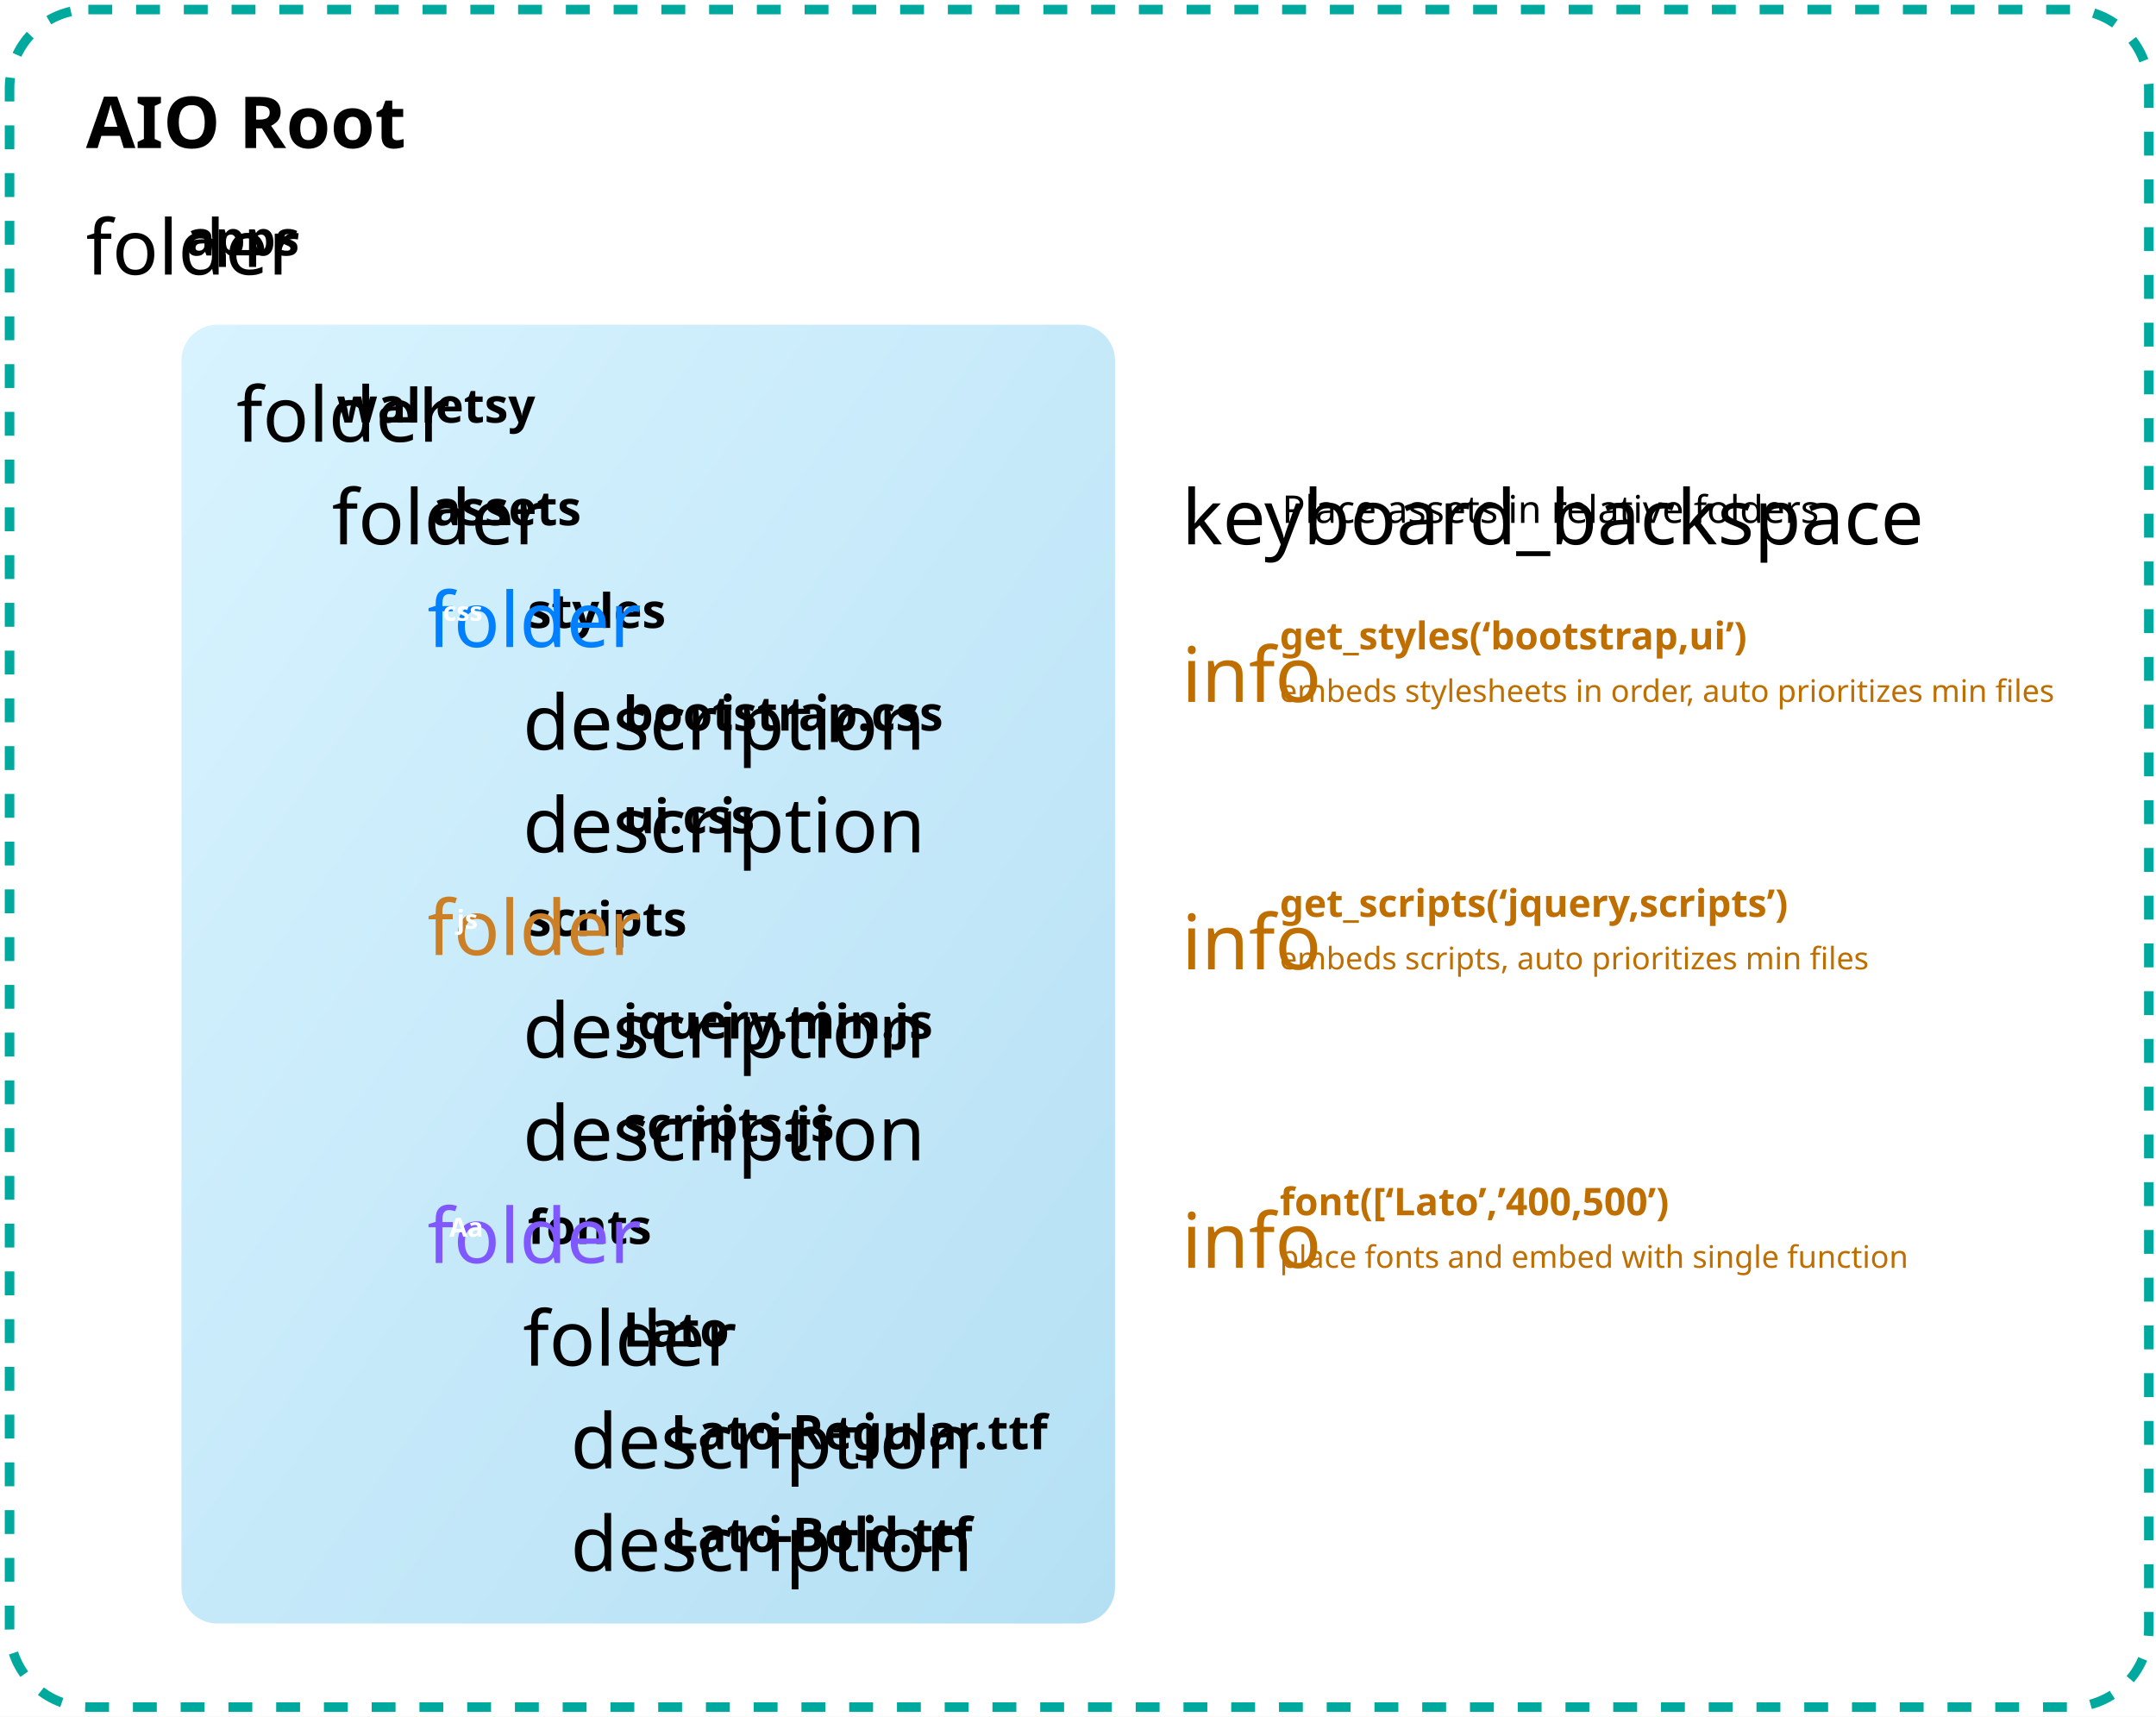
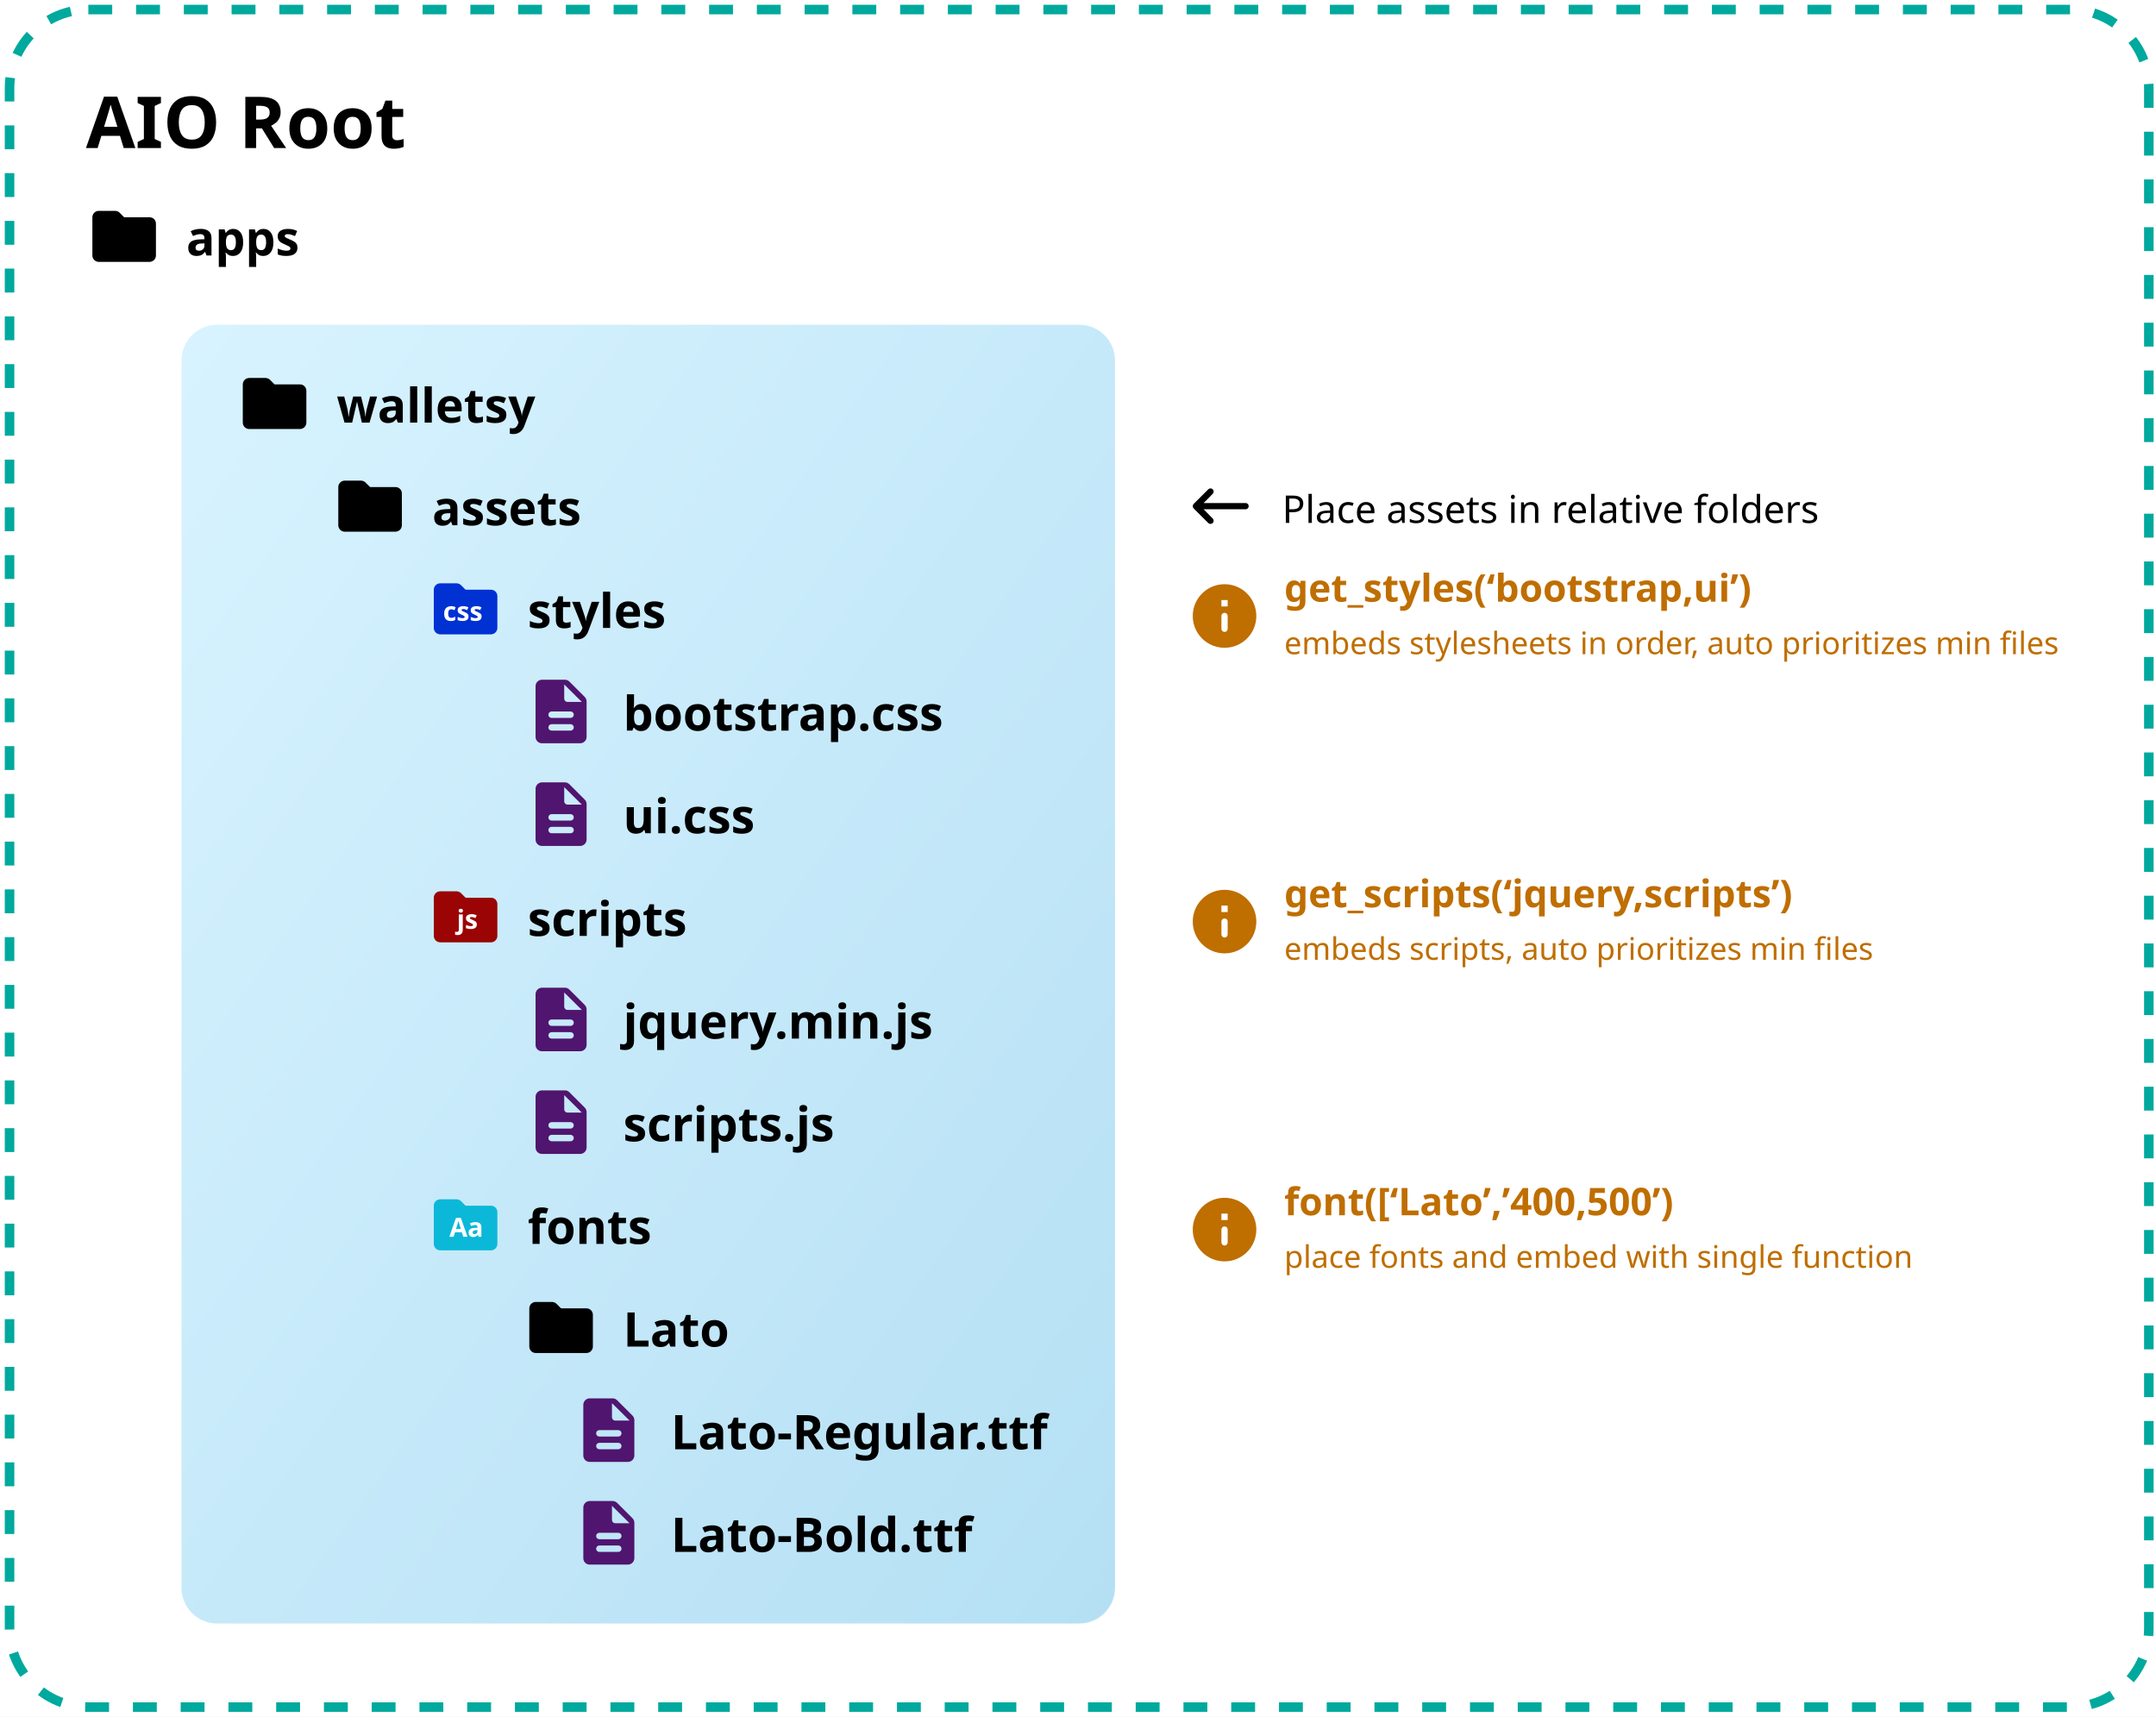
<svg xmlns="http://www.w3.org/2000/svg" width="903" height="719" viewBox="0 0 903 719">
  <defs>
    <linearGradient id="linear-gradient" x2="1" y2="0.984" gradientUnits="objectBoundingBox">
      <stop offset="0" stop-color="#d8f3ff" />
      <stop offset="1" stop-color="#b5e0f4" />
    </linearGradient>
    <clipPath id="clip-assets">
      <rect width="903" height="719" />
    </clipPath>
  </defs>
  <g id="assets" clip-path="url(#clip-assets)">
    <rect width="903" height="719" fill="#fff" />
    <g id="Rectangle_1" data-name="Rectangle 1" transform="translate(2 2)" fill="none" stroke="#00a99d" stroke-width="4" stroke-dasharray="10 10">
      <rect width="900" height="715" rx="35" stroke="none" />
      <rect x="2" y="2" width="896" height="711" rx="33" fill="none" />
    </g>
    <rect id="Rectangle_2" data-name="Rectangle 2" width="391" height="544" rx="15" transform="translate(76 136)" fill="url(#linear-gradient)" />
    <text id="AIO_Root" data-name="AIO Root" transform="translate(36 62)" font-size="30" font-family="Poppins-SemiBold, Poppins" font-weight="600">
      <tspan x="0" y="0">AIO Root</tspan>
    </text>
-     <g id="Component_1_40" data-name="Component 1 – 40" transform="translate(36 83)">
-       <text id="apps" transform="translate(42 24)" font-size="20" font-family="Poppins-SemiBold, Poppins" font-weight="600">
+     <g id="File_Folder" data-name="File Folder" transform="translate(38.688 86)">
+       <text id="apps" transform="translate(39.313 21)" font-size="20" font-family="Poppins-SemiBold, Poppins" font-weight="600">
        <tspan x="0" y="0">apps</tspan>
      </text>
-       <text id="folder" transform="translate(0 32)" font-size="32" font-family="MaterialIconsRound-Regular, Material Icons Round">
-         <tspan x="0" y="0">folder</tspan>
-       </text>
+       <path id="Path_2" data-name="Path 2" d="M14.125-25.875a2.71,2.71,0,0,0-1.875-.812H5.313A2.7,2.7,0,0,0,2.688-24V-8A2.7,2.7,0,0,0,5.313-5.312H26.688A2.7,2.7,0,0,0,29.313-8V-21.312A2.655,2.655,0,0,0,26.688-24H16Z" transform="translate(-2.688 29)" />
    </g>
-     <g id="Component_1_41" data-name="Component 1 – 41" transform="translate(99 153)">
-       <text id="walletsy" transform="translate(42 24)" font-size="20" font-family="Poppins-SemiBold, Poppins" font-weight="600">
+     <g id="File_Folder-2" data-name="File Folder" transform="translate(101.688 156)">
+       <text id="walletsy" transform="translate(39.313 21)" font-size="20" font-family="Poppins-SemiBold, Poppins" font-weight="600">
        <tspan x="0" y="0">walletsy</tspan>
      </text>
-       <text id="folder-2" data-name="folder" transform="translate(0 32)" font-size="32" font-family="MaterialIconsRound-Regular, Material Icons Round">
-         <tspan x="0" y="0">folder</tspan>
-       </text>
+       <path id="Path_2-2" data-name="Path 2" d="M14.125-25.875a2.71,2.71,0,0,0-1.875-.812H5.313A2.7,2.7,0,0,0,2.688-24V-8A2.7,2.7,0,0,0,5.313-5.312H26.688A2.7,2.7,0,0,0,29.313-8V-21.312A2.655,2.655,0,0,0,26.688-24H16Z" transform="translate(-2.688 29)" />
    </g>
-     <g id="Component_1_43" data-name="Component 1 – 43" transform="translate(139 196)">
-       <text id="assets-2" data-name="assets" transform="translate(42 24)" font-size="20" font-family="Poppins-SemiBold, Poppins" font-weight="600">
+     <g id="File_Folder-3" data-name="File Folder" transform="translate(141.688 199)">
+       <text id="assets-2" data-name="assets" transform="translate(39.313 21)" font-size="20" font-family="Poppins-SemiBold, Poppins" font-weight="600">
        <tspan x="0" y="0">assets</tspan>
      </text>
-       <text id="folder-3" data-name="folder" transform="translate(0 32)" font-size="32" font-family="MaterialIconsRound-Regular, Material Icons Round">
-         <tspan x="0" y="0">folder</tspan>
-       </text>
+       <path id="Path_2-3" data-name="Path 2" d="M14.125-25.875a2.71,2.71,0,0,0-1.875-.812H5.313A2.7,2.7,0,0,0,2.688-24V-8A2.7,2.7,0,0,0,5.313-5.312H26.688A2.7,2.7,0,0,0,29.313-8V-21.312A2.655,2.655,0,0,0,26.688-24H16Z" transform="translate(-2.688 29)" />
    </g>
-     <g id="Component_1_77" data-name="Component 1 – 77" transform="translate(219 540)">
-       <text id="Lato" transform="translate(42 24)" font-size="20" font-family="Poppins-SemiBold, Poppins" font-weight="600">
+     <g id="File_Folder-4" data-name="File Folder" transform="translate(221.688 543)">
+       <text id="Lato" transform="translate(39.313 21)" font-size="20" font-family="Poppins-SemiBold, Poppins" font-weight="600">
        <tspan x="0" y="0">Lato</tspan>
      </text>
-       <text id="folder-4" data-name="folder" transform="translate(0 32)" font-size="32" font-family="MaterialIconsRound-Regular, Material Icons Round">
-         <tspan x="0" y="0">folder</tspan>
-       </text>
+       <path id="Path_2-4" data-name="Path 2" d="M14.125-25.875a2.71,2.71,0,0,0-1.875-.812H5.313A2.7,2.7,0,0,0,2.688-24V-8A2.7,2.7,0,0,0,5.313-5.312H26.688A2.7,2.7,0,0,0,29.313-8V-21.312A2.655,2.655,0,0,0,26.688-24H16Z" transform="translate(-2.688 29)" />
    </g>
-     <g id="Component_1_44" data-name="Component 1 – 44" transform="translate(179 239)">
-       <text id="styles" transform="translate(42 24)" font-size="20" font-family="Poppins-SemiBold, Poppins" font-weight="600">
+     <g id="File_Folder-5" data-name="File Folder" transform="translate(181.688 242)">
+       <text id="styles" transform="translate(39.313 21)" font-size="20" font-family="Poppins-SemiBold, Poppins" font-weight="600">
        <tspan x="0" y="0">styles</tspan>
      </text>
-       <text id="folder-5" data-name="folder" transform="translate(0 32)" fill="#007fff" font-size="32" font-family="MaterialIconsRound-Regular, Material Icons Round">
-         <tspan x="0" y="0">folder</tspan>
-       </text>
-       <text id="css" transform="translate(16 21)" fill="#fff" font-size="11" font-family="Poppins-Bold, Poppins" font-weight="700">
+       <path id="Path_2-5" data-name="Path 2" d="M14.125-25.875a2.71,2.71,0,0,0-1.875-.812H5.313A2.7,2.7,0,0,0,2.688-24V-8A2.7,2.7,0,0,0,5.313-5.312H26.688A2.7,2.7,0,0,0,29.313-8V-21.312A2.655,2.655,0,0,0,26.688-24H16Z" transform="translate(-2.688 29)" fill="#0031d3" />
+       <text id="css" transform="translate(13.313 18)" fill="#fff" font-size="11" font-family="Poppins-Bold, Poppins" font-weight="700">
        <tspan x="-9.465" y="0">css</tspan>
      </text>
    </g>
-     <g id="Component_1_45" data-name="Component 1 – 45" transform="translate(179 368)">
-       <text id="scripts" transform="translate(42 24)" font-size="20" font-family="Poppins-SemiBold, Poppins" font-weight="600">
+     <g id="File_Folder-6" data-name="File Folder" transform="translate(181.688 371)">
+       <text id="scripts" transform="translate(39.313 21)" font-size="20" font-family="Poppins-SemiBold, Poppins" font-weight="600">
        <tspan x="0" y="0">scripts</tspan>
      </text>
-       <text id="folder-6" data-name="folder" transform="translate(0 32)" fill="#cb7f27" font-size="32" font-family="MaterialIconsRound-Regular, Material Icons Round">
-         <tspan x="0" y="0">folder</tspan>
-       </text>
-       <text id="js" transform="translate(17 21)" fill="#fff" font-size="11" font-family="Poppins-Bold, Poppins" font-weight="700">
+       <path id="Path_2-6" data-name="Path 2" d="M14.125-25.875a2.71,2.71,0,0,0-1.875-.812H5.313A2.7,2.7,0,0,0,2.688-24V-8A2.7,2.7,0,0,0,5.313-5.312H26.688A2.7,2.7,0,0,0,29.313-8V-21.312A2.655,2.655,0,0,0,26.688-24H16Z" transform="translate(-2.688 29)" fill="#9a0404" />
+       <text id="js" transform="translate(14.313 18)" fill="#fff" font-size="11" font-family="Poppins-Bold, Poppins" font-weight="700">
        <tspan x="-4.686" y="0">js</tspan>
      </text>
    </g>
-     <g id="Component_1_46" data-name="Component 1 – 46" transform="translate(179 497)">
-       <text id="fonts" transform="translate(42 24)" font-size="20" font-family="Poppins-SemiBold, Poppins" font-weight="600">
+     <g id="File_Folder-7" data-name="File Folder" transform="translate(181.688 500)">
+       <text id="fonts" transform="translate(39.313 21)" font-size="20" font-family="Poppins-SemiBold, Poppins" font-weight="600">
        <tspan x="0" y="0">fonts</tspan>
      </text>
-       <text id="folder-7" data-name="folder" transform="translate(0 32)" fill="#7f58ff" font-size="32" font-family="MaterialIconsRound-Regular, Material Icons Round">
-         <tspan x="0" y="0">folder</tspan>
-       </text>
-       <text id="Aa" transform="translate(17 21)" fill="#fff" font-size="11" font-family="Poppins-Bold, Poppins" font-weight="700">
+       <path id="Path_2-7" data-name="Path 2" d="M14.125-25.875a2.71,2.71,0,0,0-1.875-.812H5.313A2.7,2.7,0,0,0,2.688-24V-8A2.7,2.7,0,0,0,5.313-5.312H26.688A2.7,2.7,0,0,0,29.313-8V-21.312A2.655,2.655,0,0,0,26.688-24H16Z" transform="translate(-2.688 29)" fill="#0bb8d8" />
+       <text id="Aa" transform="translate(14.313 18)" fill="#fff" font-size="11" font-family="Poppins-Bold, Poppins" font-weight="700">
        <tspan x="-7.788" y="0">Aa</tspan>
      </text>
    </g>
-     <g id="Component_2_16" data-name="Component 2 – 16" transform="translate(495 196)">
-       <text id="Place_assets_in_relative_folders" data-name="Place assets in relative folders" transform="translate(42 23)" font-size="16" font-family="Poppins-Regular, Poppins">
+     <g id="Component_2_16" data-name="Component 2 – 16" transform="translate(499.563 202)">
+       <text id="Place_assets_in_relative_folders" data-name="Place assets in relative folders" transform="translate(37.438 17)" font-size="16" font-family="Poppins-Regular, Poppins">
        <tspan x="0" y="0">Place assets in relative folders</tspan>
      </text>
-       <text id="keyboard_backspace" transform="translate(0 32)" font-size="32" font-family="MaterialIconsRound-Regular, Material Icons Round">
-         <tspan x="0" y="0">keyboard_backspace</tspan>
-       </text>
+       <path id="Path_1" data-name="Path 1" d="M26.688-17.312H9.125l3.813-3.875a1.359,1.359,0,0,0,0-1.875,1.359,1.359,0,0,0-1.875,0L4.938-16.937a1.359,1.359,0,0,0,0,1.875l6.125,6.125a1.359,1.359,0,0,0,1.875,0,1.359,1.359,0,0,0,0-1.875L9.125-14.687H26.688A1.32,1.32,0,0,0,28-16,1.32,1.32,0,0,0,26.688-17.312Z" transform="translate(-4.563 26)" />
    </g>
-     <g id="Component_1_73" data-name="Component 1 – 73" transform="translate(219 282)">
-       <text id="bootstrap.css" transform="translate(42 24)" font-size="20" font-family="Poppins-SemiBold, Poppins" font-weight="600">
+     <g id="File_Folder-8" data-name="File Folder" transform="translate(224.313 284.688)">
+       <text id="bootstrap.css" transform="translate(36.688 21.313)" font-size="20" font-family="Poppins-SemiBold, Poppins" font-weight="600">
        <tspan x="0" y="0">bootstrap.css</tspan>
      </text>
-       <text id="description" transform="translate(0 32)" font-size="32" font-family="MaterialIconsRound-Regular, Material Icons Round">
-         <tspan x="0" y="0">description</tspan>
-       </text>
+       <path id="Path_3" data-name="Path 3" d="M19.438-28.562a2.646,2.646,0,0,0-1.875-.75H8a2.7,2.7,0,0,0-2.687,2.625V-5.312A2.655,2.655,0,0,0,8-2.687H24a2.7,2.7,0,0,0,2.688-2.625V-20.25a2.71,2.71,0,0,0-.812-1.875ZM20-8H12a1.32,1.32,0,0,1-1.312-1.312A1.335,1.335,0,0,1,12-10.687h8a1.335,1.335,0,0,1,1.313,1.375A1.32,1.32,0,0,1,20-8Zm0-5.312H12a1.335,1.335,0,0,1-1.312-1.375A1.32,1.32,0,0,1,12-16h8a1.32,1.32,0,0,1,1.313,1.313A1.335,1.335,0,0,1,20-13.312Zm-2.687-8v-6L24.688-20h-6A1.376,1.376,0,0,1,17.313-21.312Z" transform="translate(-5.313 29.313)" fill="#50156f" />
    </g>
-     <g id="Component_1_74" data-name="Component 1 – 74" transform="translate(219 325)">
-       <text id="ui.css" transform="translate(42 24)" font-size="20" font-family="Poppins-SemiBold, Poppins" font-weight="600">
+     <g id="File_Folder-9" data-name="File Folder" transform="translate(224.313 327.688)">
+       <text id="ui.css" transform="translate(36.688 21.313)" font-size="20" font-family="Poppins-SemiBold, Poppins" font-weight="600">
        <tspan x="0" y="0">ui.css</tspan>
      </text>
-       <text id="description-2" data-name="description" transform="translate(0 32)" font-size="32" font-family="MaterialIconsRound-Regular, Material Icons Round">
-         <tspan x="0" y="0">description</tspan>
-       </text>
+       <path id="Path_3-2" data-name="Path 3" d="M19.438-28.562a2.646,2.646,0,0,0-1.875-.75H8a2.7,2.7,0,0,0-2.687,2.625V-5.312A2.655,2.655,0,0,0,8-2.687H24a2.7,2.7,0,0,0,2.688-2.625V-20.25a2.71,2.71,0,0,0-.812-1.875ZM20-8H12a1.32,1.32,0,0,1-1.312-1.312A1.335,1.335,0,0,1,12-10.687h8a1.335,1.335,0,0,1,1.313,1.375A1.32,1.32,0,0,1,20-8Zm0-5.312H12a1.335,1.335,0,0,1-1.312-1.375A1.32,1.32,0,0,1,12-16h8a1.32,1.32,0,0,1,1.313,1.313A1.335,1.335,0,0,1,20-13.312Zm-2.687-8v-6L24.688-20h-6A1.376,1.376,0,0,1,17.313-21.312Z" transform="translate(-5.313 29.313)" fill="#50156f" />
    </g>
-     <g id="Component_1_75" data-name="Component 1 – 75" transform="translate(219 411)">
-       <text id="jquery.min.js" transform="translate(42 24)" font-size="20" font-family="Poppins-SemiBold, Poppins" font-weight="600">
+     <g id="File_Folder-10" data-name="File Folder" transform="translate(224.313 413.688)">
+       <text id="jquery.min.js" transform="translate(36.688 21.313)" font-size="20" font-family="Poppins-SemiBold, Poppins" font-weight="600">
        <tspan x="0" y="0">jquery.min.js</tspan>
      </text>
-       <text id="description-3" data-name="description" transform="translate(0 32)" font-size="32" font-family="MaterialIconsRound-Regular, Material Icons Round">
-         <tspan x="0" y="0">description</tspan>
-       </text>
+       <path id="Path_3-3" data-name="Path 3" d="M19.438-28.562a2.646,2.646,0,0,0-1.875-.75H8a2.7,2.7,0,0,0-2.687,2.625V-5.312A2.655,2.655,0,0,0,8-2.687H24a2.7,2.7,0,0,0,2.688-2.625V-20.25a2.71,2.71,0,0,0-.812-1.875ZM20-8H12a1.32,1.32,0,0,1-1.312-1.312A1.335,1.335,0,0,1,12-10.687h8a1.335,1.335,0,0,1,1.313,1.375A1.32,1.32,0,0,1,20-8Zm0-5.312H12a1.335,1.335,0,0,1-1.312-1.375A1.32,1.32,0,0,1,12-16h8a1.32,1.32,0,0,1,1.313,1.313A1.335,1.335,0,0,1,20-13.312Zm-2.687-8v-6L24.688-20h-6A1.376,1.376,0,0,1,17.313-21.312Z" transform="translate(-5.313 29.313)" fill="#50156f" />
    </g>
-     <g id="Component_1_76" data-name="Component 1 – 76" transform="translate(219 454)">
-       <text id="scripts.js" transform="translate(42 24)" font-size="20" font-family="Poppins-SemiBold, Poppins" font-weight="600">
+     <g id="File_Folder-11" data-name="File Folder" transform="translate(224.313 456.688)">
+       <text id="scripts.js" transform="translate(36.688 21.313)" font-size="20" font-family="Poppins-SemiBold, Poppins" font-weight="600">
        <tspan x="0" y="0">scripts.js</tspan>
      </text>
-       <text id="description-4" data-name="description" transform="translate(0 32)" font-size="32" font-family="MaterialIconsRound-Regular, Material Icons Round">
-         <tspan x="0" y="0">description</tspan>
-       </text>
+       <path id="Path_3-4" data-name="Path 3" d="M19.438-28.562a2.646,2.646,0,0,0-1.875-.75H8a2.7,2.7,0,0,0-2.687,2.625V-5.312A2.655,2.655,0,0,0,8-2.687H24a2.7,2.7,0,0,0,2.688-2.625V-20.25a2.71,2.71,0,0,0-.812-1.875ZM20-8H12a1.32,1.32,0,0,1-1.312-1.312A1.335,1.335,0,0,1,12-10.687h8a1.335,1.335,0,0,1,1.313,1.375A1.32,1.32,0,0,1,20-8Zm0-5.312H12a1.335,1.335,0,0,1-1.312-1.375A1.32,1.32,0,0,1,12-16h8a1.32,1.32,0,0,1,1.313,1.313A1.335,1.335,0,0,1,20-13.312Zm-2.687-8v-6L24.688-20h-6A1.376,1.376,0,0,1,17.313-21.312Z" transform="translate(-5.313 29.313)" fill="#50156f" />
    </g>
-     <g id="Component_1_78" data-name="Component 1 – 78" transform="translate(239 583)">
-       <text id="Lato-Regular.ttf" transform="translate(42 24)" font-size="20" font-family="Poppins-SemiBold, Poppins" font-weight="600">
+     <g id="File_Folder-12" data-name="File Folder" transform="translate(244.313 585.688)">
+       <text id="Lato-Regular.ttf" transform="translate(36.688 21.313)" font-size="20" font-family="Poppins-SemiBold, Poppins" font-weight="600">
        <tspan x="0" y="0">Lato-Regular.ttf</tspan>
      </text>
-       <text id="description-5" data-name="description" transform="translate(0 32)" font-size="32" font-family="MaterialIconsRound-Regular, Material Icons Round">
-         <tspan x="0" y="0">description</tspan>
-       </text>
+       <path id="Path_3-5" data-name="Path 3" d="M19.438-28.562a2.646,2.646,0,0,0-1.875-.75H8a2.7,2.7,0,0,0-2.687,2.625V-5.312A2.655,2.655,0,0,0,8-2.687H24a2.7,2.7,0,0,0,2.688-2.625V-20.25a2.71,2.71,0,0,0-.812-1.875ZM20-8H12a1.32,1.32,0,0,1-1.312-1.312A1.335,1.335,0,0,1,12-10.687h8a1.335,1.335,0,0,1,1.313,1.375A1.32,1.32,0,0,1,20-8Zm0-5.312H12a1.335,1.335,0,0,1-1.312-1.375A1.32,1.32,0,0,1,12-16h8a1.32,1.32,0,0,1,1.313,1.313A1.335,1.335,0,0,1,20-13.312Zm-2.687-8v-6L24.688-20h-6A1.376,1.376,0,0,1,17.313-21.312Z" transform="translate(-5.313 29.313)" fill="#50156f" />
    </g>
-     <g id="Component_1_79" data-name="Component 1 – 79" transform="translate(239 626)">
-       <text id="Lato-Bold.ttf" transform="translate(42 24)" font-size="20" font-family="Poppins-SemiBold, Poppins" font-weight="600">
+     <g id="File_Folder-13" data-name="File Folder" transform="translate(244.313 628.688)">
+       <text id="Lato-Bold.ttf" transform="translate(36.688 21.313)" font-size="20" font-family="Poppins-SemiBold, Poppins" font-weight="600">
        <tspan x="0" y="0">Lato-Bold.ttf</tspan>
      </text>
-       <text id="description-6" data-name="description" transform="translate(0 32)" font-size="32" font-family="MaterialIconsRound-Regular, Material Icons Round">
-         <tspan x="0" y="0">description</tspan>
+       <path id="Path_3-6" data-name="Path 3" d="M19.438-28.562a2.646,2.646,0,0,0-1.875-.75H8a2.7,2.7,0,0,0-2.687,2.625V-5.312A2.655,2.655,0,0,0,8-2.687H24a2.7,2.7,0,0,0,2.688-2.625V-20.25a2.71,2.71,0,0,0-.812-1.875ZM20-8H12a1.32,1.32,0,0,1-1.312-1.312A1.335,1.335,0,0,1,12-10.687h8a1.335,1.335,0,0,1,1.313,1.375A1.32,1.32,0,0,1,20-8Zm0-5.312H12a1.335,1.335,0,0,1-1.312-1.375A1.32,1.32,0,0,1,12-16h8a1.32,1.32,0,0,1,1.313,1.313A1.335,1.335,0,0,1,20-13.312Zm-2.687-8v-6L24.688-20h-6A1.376,1.376,0,0,1,17.313-21.312Z" transform="translate(-5.313 29.313)" fill="#50156f" />
+     </g>
+     <g id="InfoTip" transform="translate(499.563 235)">
+       <text id="get_styles_bootstrap_ui_" data-name="get_styles(‘bootstrap,ui’)" transform="translate(38.313)" fill="#bf6e00" font-size="16" font-family="Poppins-SemiBold, Poppins" font-weight="600">
+         <tspan x="0" y="17">get_styles(‘bootstrap,ui’)</tspan>
      </text>
+       <text id="embeds_stylesheets_in_order_auto_prioritizes_min_files" data-name="embeds stylesheets in order, auto prioritizes min files" transform="translate(38.313 25)" fill="#bf6e00" font-size="13" font-family="Poppins-Regular, Poppins">
+         <tspan x="0" y="14">embeds stylesheets in order, auto prioritizes min files</tspan>
+       </text>
+       <path id="Path_5" data-name="Path 5" d="M16-29.312A13.284,13.284,0,0,0,2.688-16,13.284,13.284,0,0,0,16-2.687,13.284,13.284,0,0,0,29.313-16,13.284,13.284,0,0,0,16-29.312Zm0,20a1.335,1.335,0,0,1-1.312-1.375V-16A1.282,1.282,0,0,1,16-17.312,1.282,1.282,0,0,1,17.313-16v5.313A1.335,1.335,0,0,1,16-9.312ZM17.313-20H14.688v-2.687h2.625Z" transform="translate(-2.688 39)" fill="#bf6e00" />
    </g>
-     <text id="get_styles_bootstrap_ui_" data-name="get_styles(‘bootstrap,ui’)" transform="translate(536 255)" fill="#bf6e00" font-size="16" font-family="Poppins-SemiBold, Poppins" font-weight="600">
-       <tspan x="0" y="17">get_styles(‘bootstrap,ui’)</tspan>
-     </text>
-     <text id="get_scripts_jquery_scripts_" data-name="get_scripts(‘jquery,scripts’)" transform="translate(536 367)" fill="#bf6e00" font-size="16" font-family="Poppins-SemiBold, Poppins" font-weight="600">
-       <tspan x="0" y="17">get_scripts(‘jquery,scripts’)</tspan>
-     </text>
-     <text id="font_Lato_400_500_" data-name="font([‘Lato’,’400,500’)" transform="translate(536 492)" fill="#bf6e00" font-size="16" font-family="Poppins-SemiBold, Poppins" font-weight="600">
-       <tspan x="0" y="17">font([‘Lato’,’400,500’)</tspan>
-     </text>
-     <text id="embeds_stylesheets_in_order_auto_prioritizes_min_files" data-name="embeds stylesheets in order, auto prioritizes min files" transform="translate(536 280)" fill="#bf6e00" font-size="13" font-family="Poppins-Regular, Poppins">
-       <tspan x="0" y="14">embeds stylesheets in order, auto prioritizes min files</tspan>
-     </text>
-     <text id="embeds_scripts_auto_prioritizes_min_files" data-name="embeds scripts, auto prioritizes min files" transform="translate(536 392)" fill="#bf6e00" font-size="13" font-family="Poppins-Regular, Poppins">
-       <tspan x="0" y="14">embeds scripts, auto prioritizes min files</tspan>
-     </text>
-     <text id="place_fonts_and_embed_with_single_function" data-name="place fonts and embed with single function" transform="translate(536 517)" fill="#bf6e00" font-size="13" font-family="Poppins-Regular, Poppins">
-       <tspan x="0" y="14">place fonts and embed with single function</tspan>
-     </text>
-     <text id="info" transform="translate(495 294)" fill="#bf6e00" font-size="32" font-family="MaterialIconsRound-Regular, Material Icons Round">
-       <tspan x="0" y="0">info</tspan>
-     </text>
-     <text id="info-2" data-name="info" transform="translate(495 406)" fill="#bf6e00" font-size="32" font-family="MaterialIconsRound-Regular, Material Icons Round">
-       <tspan x="0" y="0">info</tspan>
-     </text>
-     <text id="info-3" data-name="info" transform="translate(495 531)" fill="#bf6e00" font-size="32" font-family="MaterialIconsRound-Regular, Material Icons Round">
-       <tspan x="0" y="0">info</tspan>
-     </text>
+     <g id="InfoTip-2" data-name="InfoTip" transform="translate(499.563 363)">
+       <text id="get_scripts_jquery_scripts_" data-name="get_scripts(‘jquery,scripts’)" transform="translate(38.313)" fill="#bf6e00" font-size="16" font-family="Poppins-SemiBold, Poppins" font-weight="600">
+         <tspan x="0" y="17">get_scripts(‘jquery,scripts’)</tspan>
+       </text>
+       <text id="embeds_scripts_auto_prioritizes_min_files" data-name="embeds scripts, auto prioritizes min files" transform="translate(38.313 25)" fill="#bf6e00" font-size="13" font-family="Poppins-Regular, Poppins">
+         <tspan x="0" y="14">embeds scripts, auto prioritizes min files</tspan>
+       </text>
+       <path id="Path_5-2" data-name="Path 5" d="M16-29.312A13.284,13.284,0,0,0,2.688-16,13.284,13.284,0,0,0,16-2.687,13.284,13.284,0,0,0,29.313-16,13.284,13.284,0,0,0,16-29.312Zm0,20a1.335,1.335,0,0,1-1.312-1.375V-16A1.282,1.282,0,0,1,16-17.312,1.282,1.282,0,0,1,17.313-16v5.313A1.335,1.335,0,0,1,16-9.312ZM17.313-20H14.688v-2.687h2.625Z" transform="translate(-2.688 39)" fill="#bf6e00" />
+     </g>
+     <g id="InfoTip-3" data-name="InfoTip" transform="translate(499.563 492)">
+       <text id="font_Lato_400_500_" data-name="font([‘Lato’,’400,500’)" transform="translate(38.313)" fill="#bf6e00" font-size="16" font-family="Poppins-SemiBold, Poppins" font-weight="600">
+         <tspan x="0" y="17">font([‘Lato’,’400,500’)</tspan>
+       </text>
+       <text id="place_fonts_and_embed_with_single_function" data-name="place fonts and embed with single function" transform="translate(38.313 25)" fill="#bf6e00" font-size="13" font-family="Poppins-Regular, Poppins">
+         <tspan x="0" y="14">place fonts and embed with single function</tspan>
+       </text>
+       <path id="Path_5-3" data-name="Path 5" d="M16-29.312A13.284,13.284,0,0,0,2.688-16,13.284,13.284,0,0,0,16-2.687,13.284,13.284,0,0,0,29.313-16,13.284,13.284,0,0,0,16-29.312Zm0,20a1.335,1.335,0,0,1-1.312-1.375V-16A1.282,1.282,0,0,1,16-17.312,1.282,1.282,0,0,1,17.313-16v5.313A1.335,1.335,0,0,1,16-9.312ZM17.313-20H14.688v-2.687h2.625Z" transform="translate(-2.688 39)" fill="#bf6e00" />
+     </g>
  </g>
</svg>
